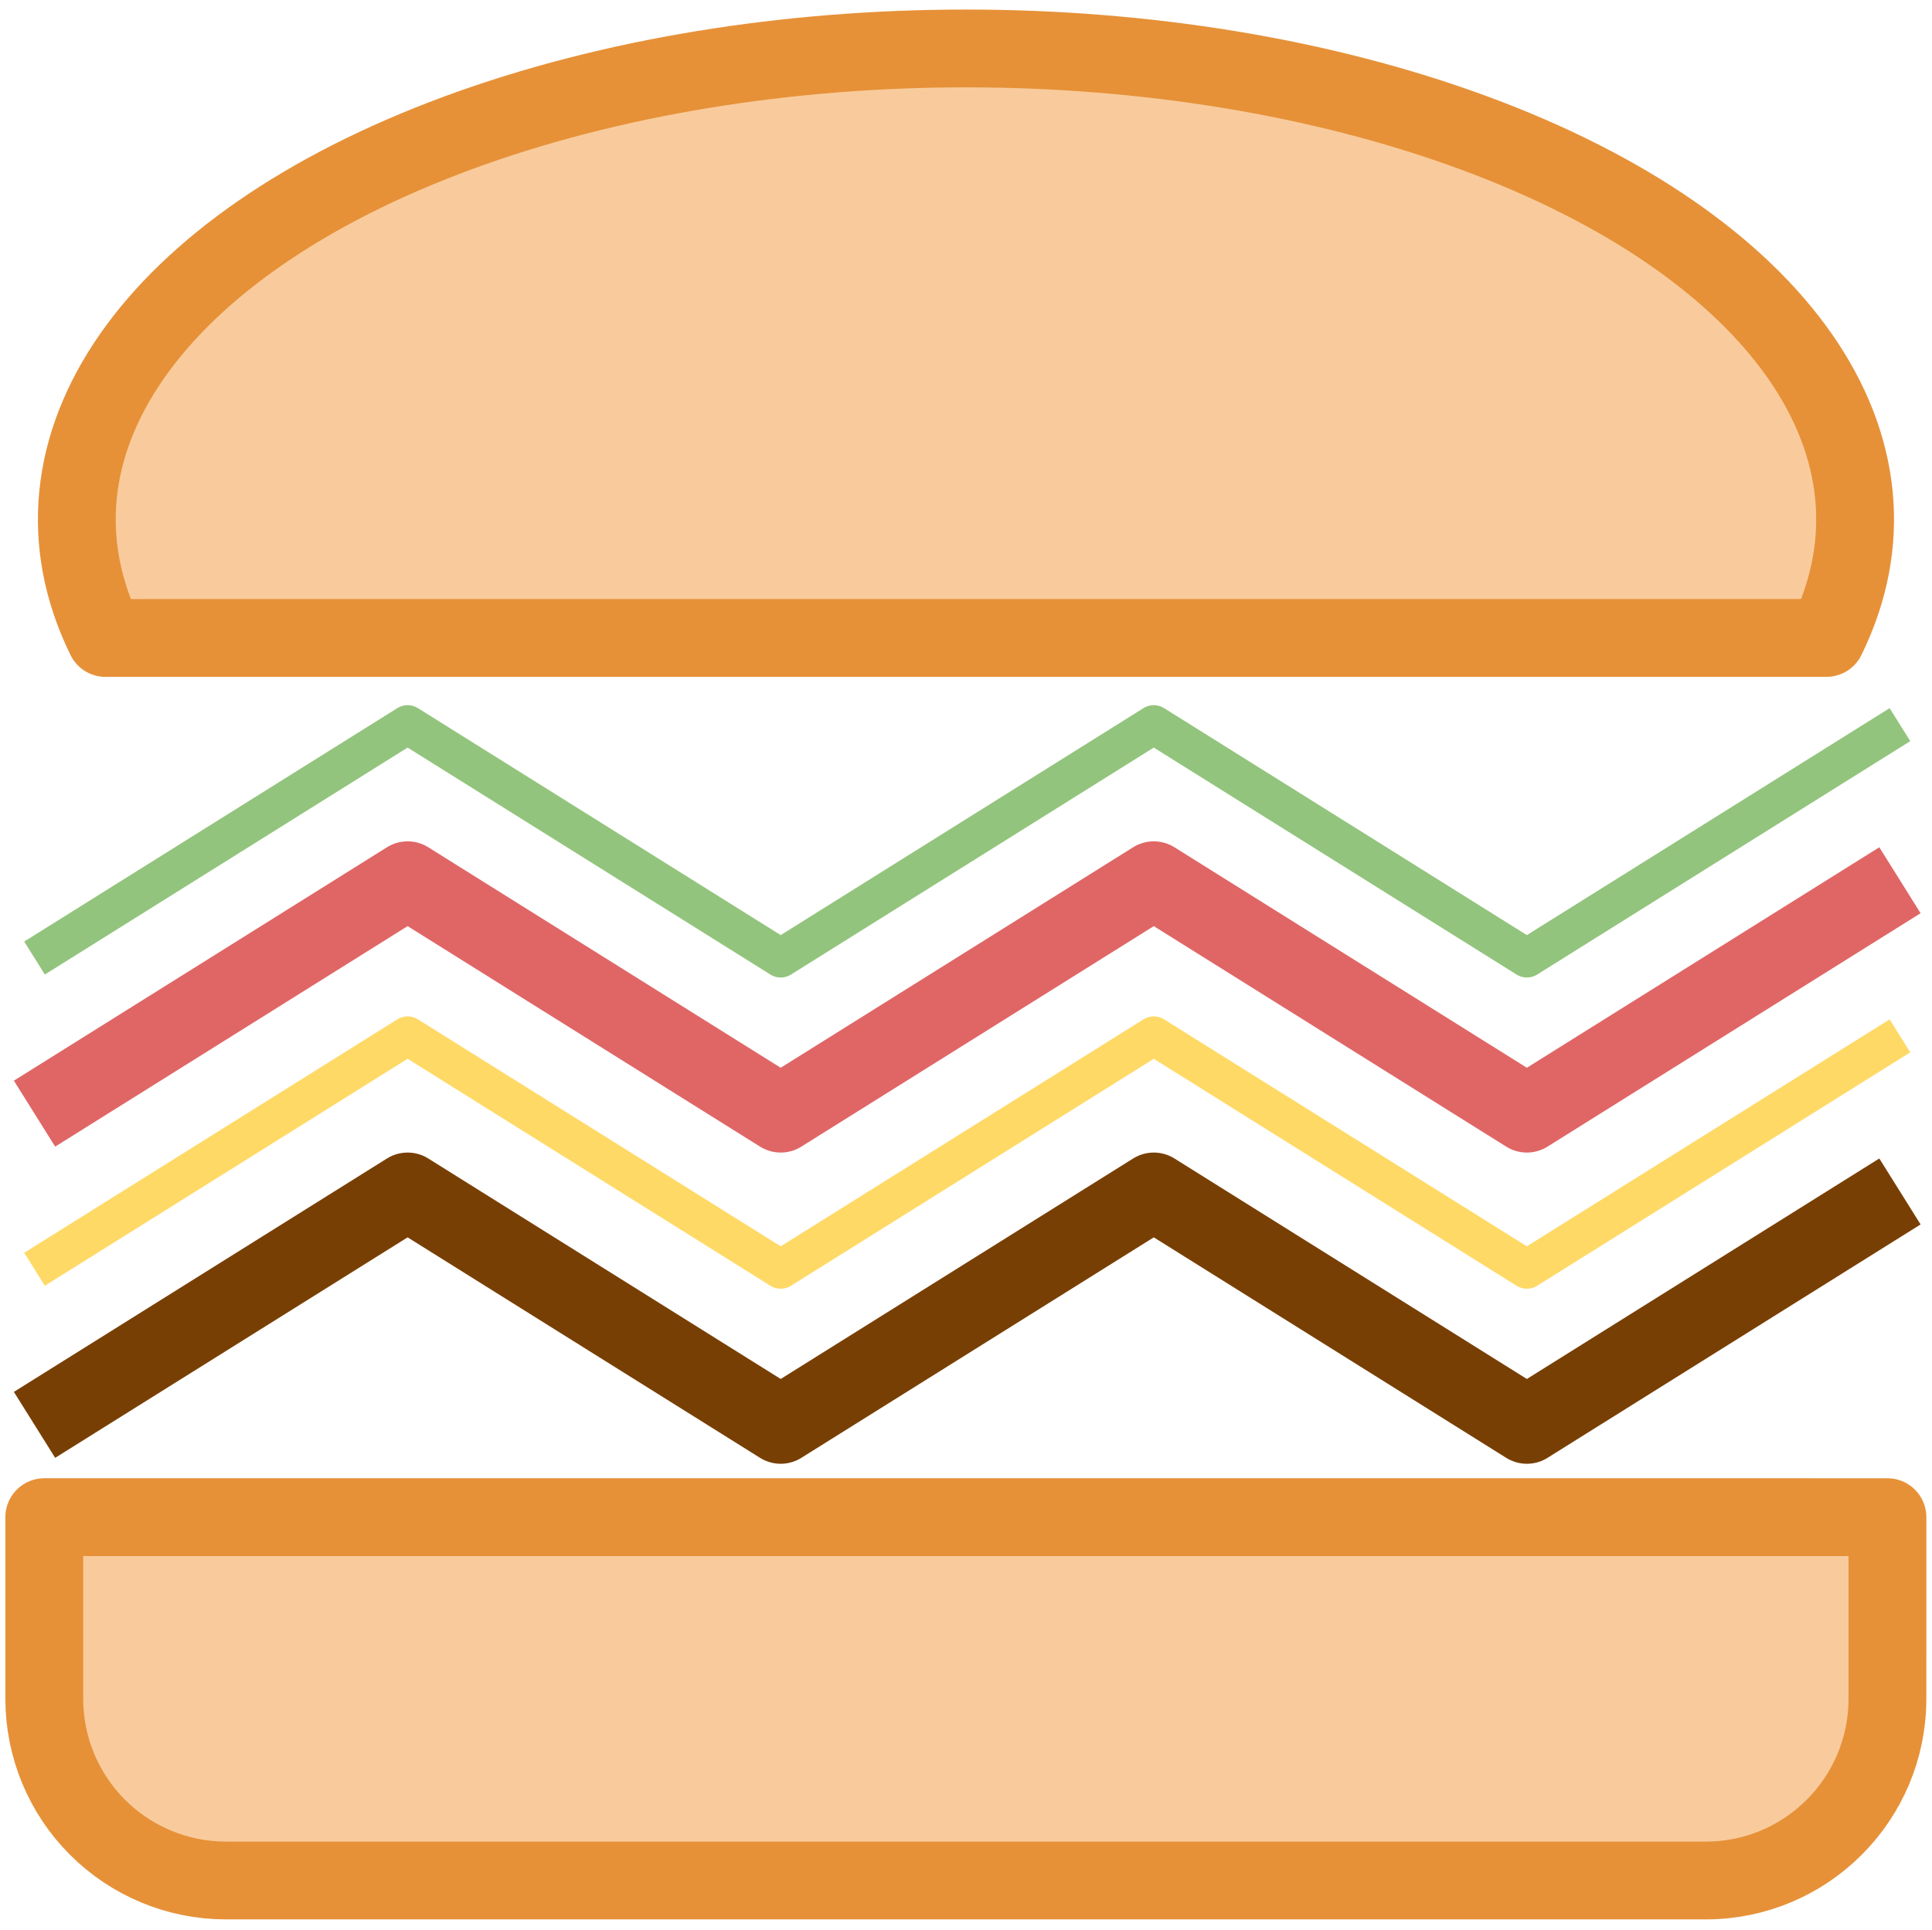
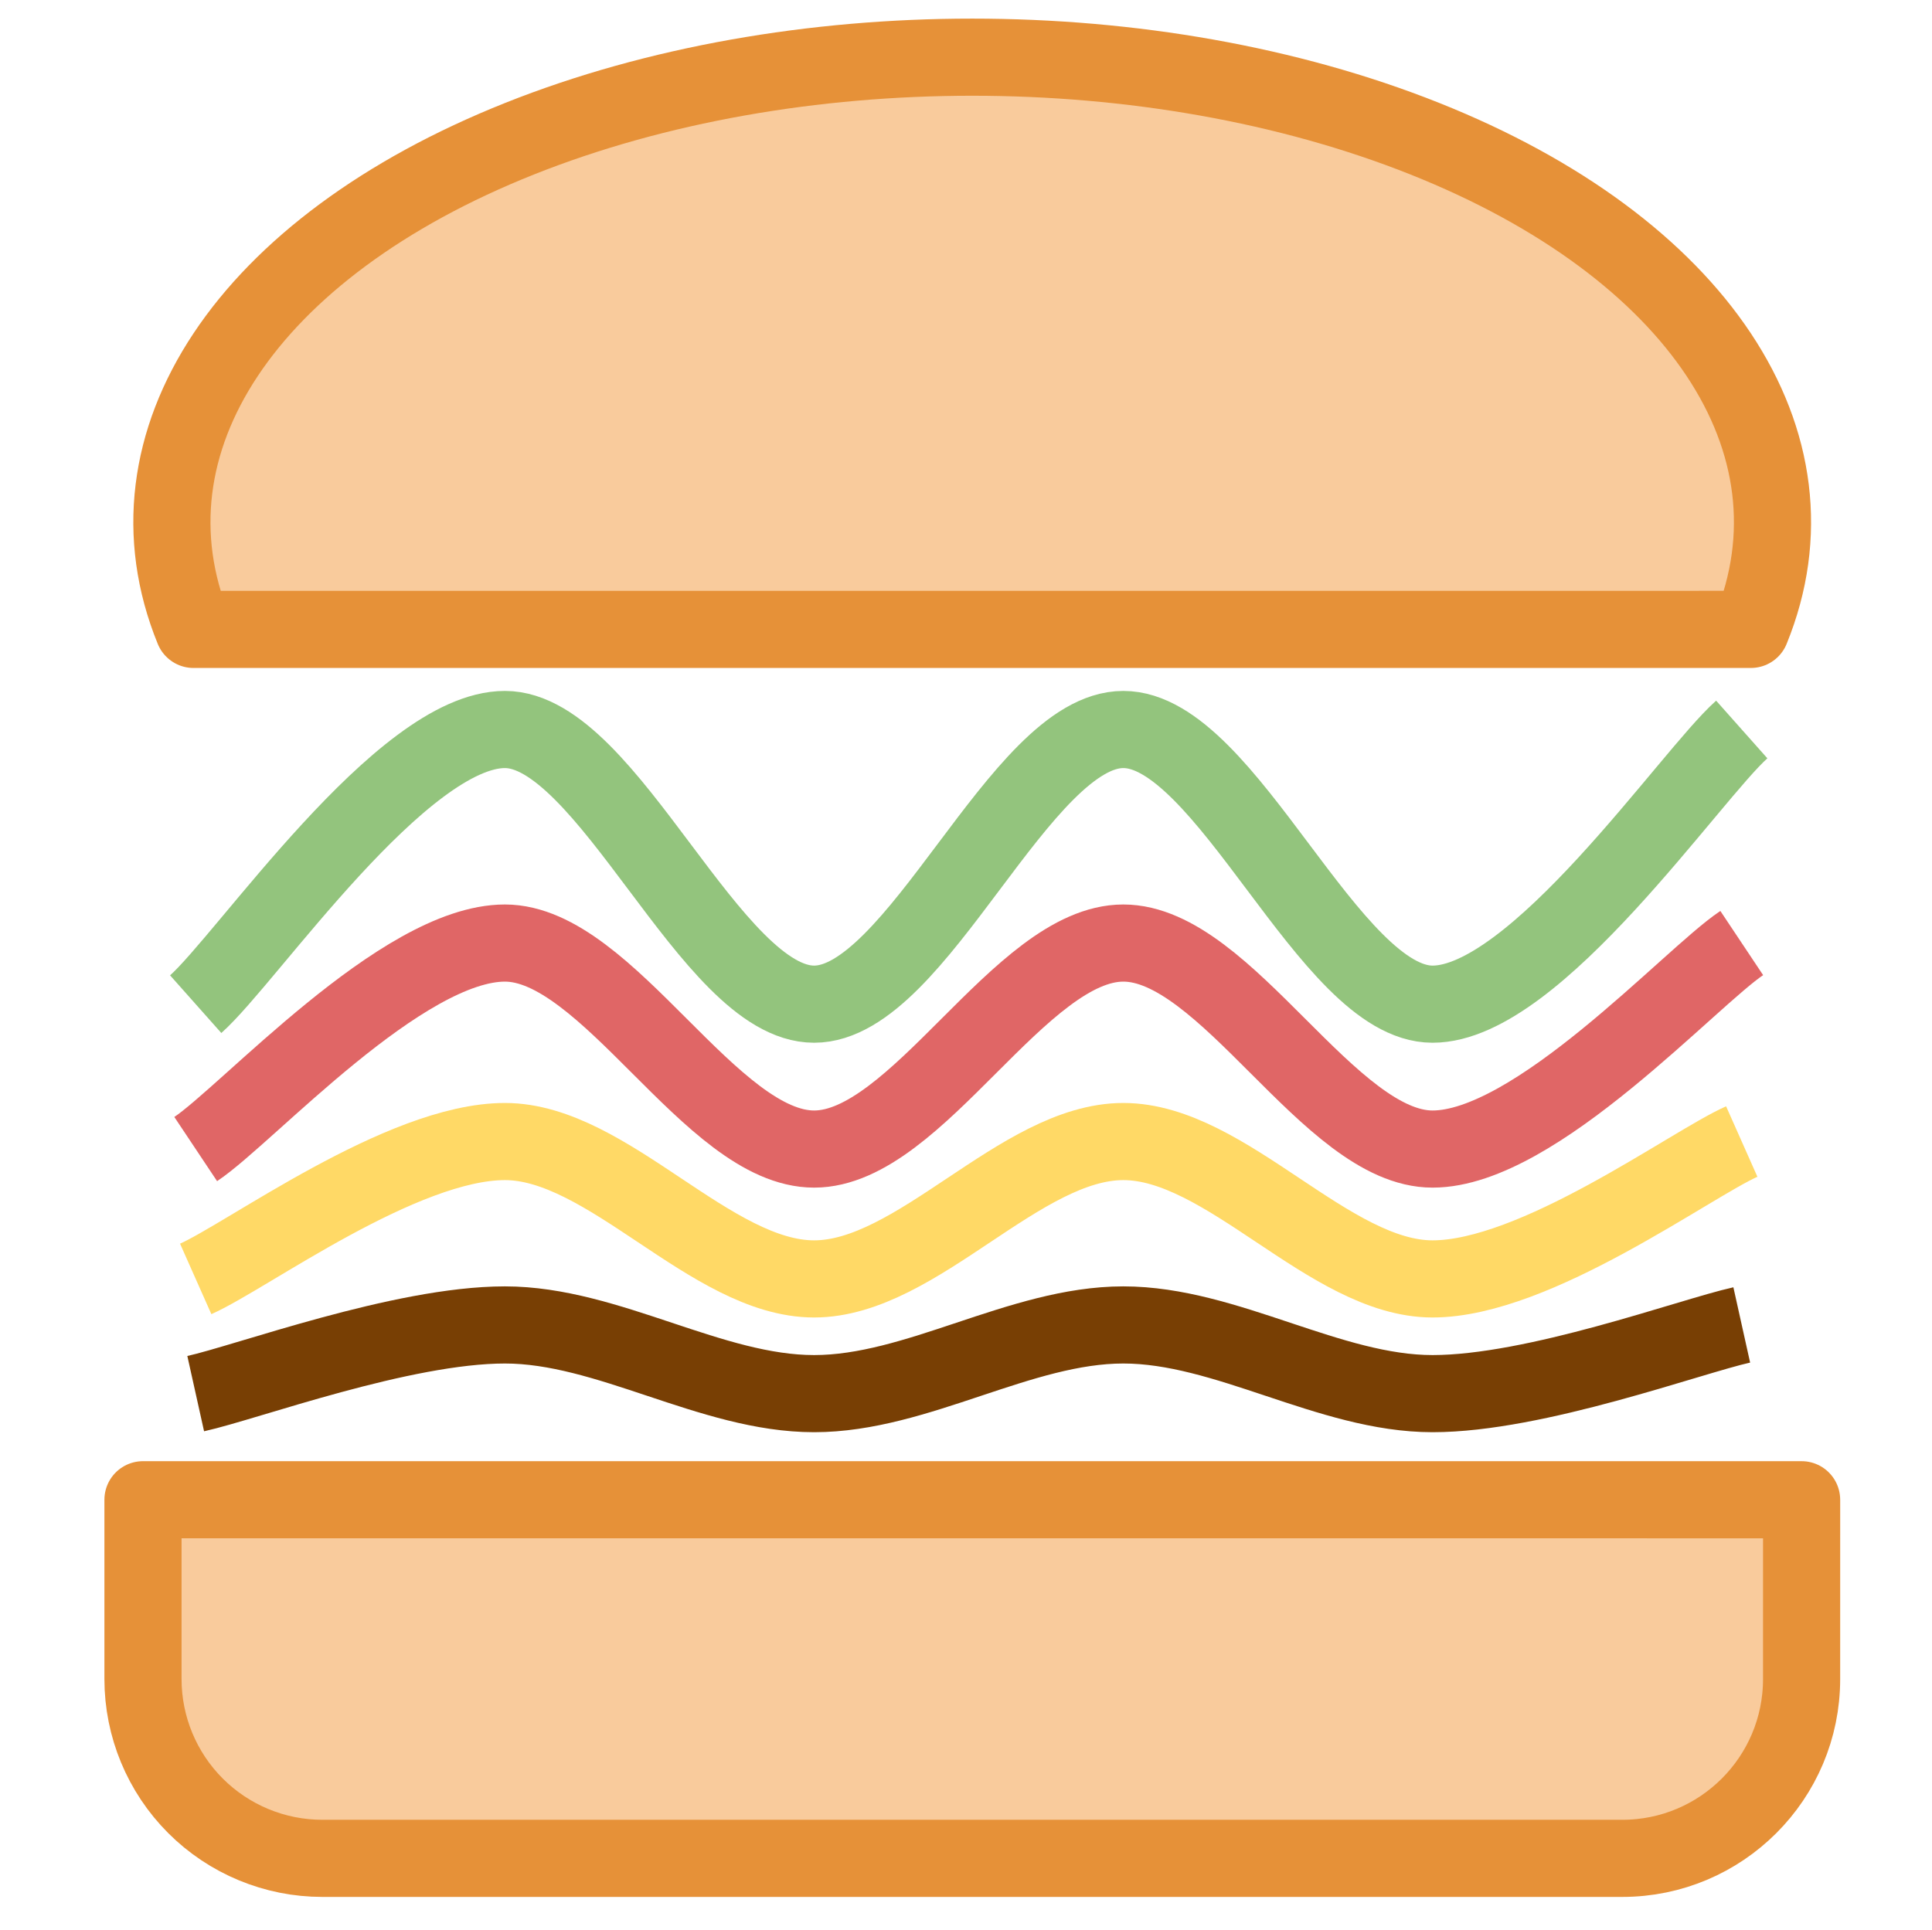
<svg xmlns="http://www.w3.org/2000/svg" version="1.1" viewBox="0.0 0.0 540.48 540.0" fill="none" stroke="none" stroke-linecap="square" stroke-miterlimit="10">
-   <clipPath id="g3c2d9782bfc_0_54.0">
+   <clipPath id="g3c2eadace17_0_24.0">
    <path d="m0 0l540.48 0l0 540.0l-540.48 0l0 -540.0z" clip-rule="nonzero" />
  </clipPath>
-   <g clip-path="url(#g3c2d9782bfc_0_54.0)">
+   <g clip-path="url(#g3c2eadace17_0_24.0)">
    <path fill="#000000" fill-opacity="0.0" d="m0 0l540.48 0l0 540.0l-540.48 0z" fill-rule="evenodd" />
-     <path fill="#f9cb9c" d="m477.177 526.196l-413.953 0c-13.482 0 -26.412 -5.356 -35.946 -14.889c-9.533 -9.533 -14.889 -22.463 -14.889 -35.946l0 -50.835c0 -0.002 0.002 -0.004 0.004 -0.004l515.618 0.004l0 0c0.002 0 0.004 0.002 0.004 0.004l-0.004 50.83l0 0c0 28.075 -22.759 50.835 -50.835 50.835z" fill-rule="evenodd" />
-     <path stroke="#e69138" stroke-width="21.772" stroke-linejoin="round" stroke-linecap="butt" d="m477.177 526.196l-413.953 0c-13.482 0 -26.412 -5.356 -35.946 -14.889c-9.533 -9.533 -14.889 -22.463 -14.889 -35.946l0 -50.835c0 -0.002 0.002 -0.004 0.004 -0.004l515.618 0.004l0 0c0.002 0 0.004 0.002 0.004 0.004l-0.004 50.83l0 0c0 28.075 -22.759 50.835 -50.835 50.835z" fill-rule="evenodd" />
-     <path fill="#f9cb9c" d="m29.506 178.514l0 0c-26.195 -53.391 13.136 -109.778 98.564 -141.308c85.429 -31.53 198.878 -31.531 284.309 -0.003c85.431 31.528 124.766 87.914 98.575 141.306z" fill-rule="evenodd" />
-     <path stroke="#e69138" stroke-width="21.772" stroke-linejoin="round" stroke-linecap="butt" d="m29.506 178.514l0 0c-26.195 -53.391 13.136 -109.778 98.564 -141.308c85.429 -31.53 198.878 -31.531 284.309 -0.003c85.431 31.528 124.766 87.914 98.575 141.306z" fill-rule="evenodd" />
-     <path fill="#000000" fill-opacity="0.0" d="m9.659 398.702l104.371 -65.311l104.371 65.311l104.371 -65.311l104.371 65.311l104.371 -65.311" fill-rule="evenodd" />
-     <path stroke="#783f04" stroke-width="21.772" stroke-linejoin="round" stroke-linecap="butt" d="m9.659 398.702l104.371 -65.311l104.371 65.311l104.371 -65.311l104.371 65.311l104.371 -65.311" fill-rule="evenodd" />
-     <path fill="#000000" fill-opacity="0.0" d="m9.659 355.16l104.371 -65.311l104.371 65.311l104.371 -65.311l104.371 65.311l104.371 -65.311" fill-rule="evenodd" />
-     <path stroke="#ffd966" stroke-width="10.887" stroke-linejoin="round" stroke-linecap="butt" d="m9.659 355.16l104.371 -65.311l104.371 65.311l104.371 -65.311l104.371 65.311l104.371 -65.311" fill-rule="evenodd" />
-     <path fill="#000000" fill-opacity="0.0" d="m9.659 311.618l104.371 -65.311l104.371 65.311l104.371 -65.311l104.371 65.311l104.371 -65.311" fill-rule="evenodd" />
-     <path stroke="#e06666" stroke-width="21.772" stroke-linejoin="round" stroke-linecap="butt" d="m9.659 311.618l104.371 -65.311l104.371 65.311l104.371 -65.311l104.371 65.311l104.371 -65.311" fill-rule="evenodd" />
-     <path fill="#000000" fill-opacity="0.0" d="m9.659 268.076l104.371 -65.311l104.371 65.311l104.371 -65.311l104.371 65.311l104.371 -65.311" fill-rule="evenodd" />
-     <path stroke="#93c47d" stroke-width="10.887" stroke-linejoin="round" stroke-linecap="butt" d="m9.659 268.076l104.371 -65.311l104.371 65.311l104.371 -65.311l104.371 65.311l104.371 -65.311" fill-rule="evenodd" />
+     <path fill="#f9cb9c" d="m453.827 520.0l-363.654 0c-13.307 0 -26.069 -5.286 -35.478 -14.695c-9.409 -9.409 -14.695 -22.171 -14.695 -35.478l0 -50.173c0 -0.002 0.002 -0.004 0.004 -0.004l463.996 0.004l0 0c0.002 0 0.004 0.002 0.004 0.004l-0.004 50.169l0 0c0 27.71 -22.463 50.173 -50.173 50.173z" fill-rule="evenodd" />
+     <path stroke="#e69138" stroke-width="21.583" stroke-linejoin="round" stroke-linecap="butt" d="m453.827 520.0l-363.654 0c-13.307 0 -26.069 -5.286 -35.478 -14.695c-9.409 -9.409 -14.695 -22.171 -14.695 -35.478l0 -50.173c0 -0.002 0.002 -0.004 0.004 -0.004l463.996 0.004l0 0c0.002 0 0.004 0.002 0.004 0.004l-0.004 50.169l0 0c0 27.71 -22.463 50.173 -50.173 50.173z" fill-rule="evenodd" />
+     <path fill="#f9cb9c" d="m54.135 176.119c-21.341 -52.325 14.905 -106.889 91.21 -137.306c76.304 -30.416 176.944 -30.417 253.25 -0.003c76.306 30.415 112.556 84.978 91.218 137.304z" fill-rule="evenodd" />
+     <path stroke="#e69138" stroke-width="21.583" stroke-linejoin="round" stroke-linecap="butt" d="m54.135 176.119c-21.341 -52.325 14.905 -106.889 91.21 -137.306c76.304 -30.416 176.944 -30.417 253.25 -0.003c76.306 30.415 112.556 84.978 91.218 137.304z" fill-rule="evenodd" />
+     <path fill="#000000" fill-opacity="0.0" d="m54.748 321.528c14.417 -9.608 57.668 -57.646 86.502 -57.646c28.834 0 57.668 57.646 86.502 57.646c28.834 0 57.668 -57.646 86.502 -57.646c28.834 0 57.668 57.646 86.502 57.646c28.834 0 72.085 -48.038 86.502 -57.646" fill-rule="evenodd" />
+     <path stroke="#e06666" stroke-width="21.583" stroke-linejoin="round" stroke-linecap="butt" d="m54.748 321.528c14.417 -9.608 57.668 -57.646 86.502 -57.646c28.834 0 57.668 57.646 86.502 57.646c28.834 0 57.668 -57.646 86.502 -57.646c28.834 0 57.668 57.646 86.502 57.646c28.834 0 72.085 -48.038 86.502 -57.646" fill-rule="evenodd" />
+     <path fill="#000000" fill-opacity="0.0" d="m54.748 357.863c14.417 -6.407 57.668 -38.441 86.502 -38.441c28.834 0 57.668 38.441 86.502 38.441c28.834 0 57.668 -38.441 86.502 -38.441c28.834 0 57.668 38.441 86.502 38.441c28.834 0 72.085 -32.034 86.502 -38.441" fill-rule="evenodd" />
+     <path stroke="#ffd966" stroke-width="21.583" stroke-linejoin="round" stroke-linecap="butt" d="m54.748 357.863c14.417 -6.407 57.668 -38.441 86.502 -38.441c28.834 0 57.668 38.441 86.502 38.441c28.834 0 57.668 -38.441 86.502 -38.441c28.834 0 57.668 38.441 86.502 38.441c28.834 0 72.085 -32.034 86.502 -38.441" fill-rule="evenodd" />
+     <path fill="#000000" fill-opacity="0.0" d="m54.748 389.963c14.417 -3.204 57.668 -19.222 86.502 -19.222c28.834 0 57.668 19.222 86.502 19.222c28.834 0 57.668 -19.222 86.502 -19.222c28.834 0 57.668 19.222 86.502 19.222c28.834 0 72.085 -16.018 86.502 -19.222" fill-rule="evenodd" />
+     <path stroke="#783f04" stroke-width="21.583" stroke-linejoin="round" stroke-linecap="butt" d="m54.748 389.963c14.417 -3.204 57.668 -19.222 86.502 -19.222c28.834 0 57.668 19.222 86.502 19.222c28.834 0 57.668 -19.222 86.502 -19.222c28.834 0 57.668 19.222 86.502 19.222c28.834 0 72.085 -16.018 86.502 -19.222" fill-rule="evenodd" />
+     <path fill="#000000" fill-opacity="0.0" d="m54.748 280.985c14.417 -12.81 57.668 -76.86 86.502 -76.86c28.834 0 57.668 76.86 86.502 76.86c28.834 0 57.668 -76.86 86.502 -76.86c28.834 0 57.668 76.86 86.502 76.86c28.834 0 72.085 -64.05 86.502 -76.86" fill-rule="evenodd" />
+     <path stroke="#93c47d" stroke-width="21.583" stroke-linejoin="round" stroke-linecap="butt" d="m54.748 280.985c14.417 -12.81 57.668 -76.86 86.502 -76.86c28.834 0 57.668 76.86 86.502 76.86c28.834 0 57.668 -76.86 86.502 -76.86c28.834 0 57.668 76.86 86.502 76.86c28.834 0 72.085 -64.05 86.502 -76.86" fill-rule="evenodd" />
  </g>
</svg>
